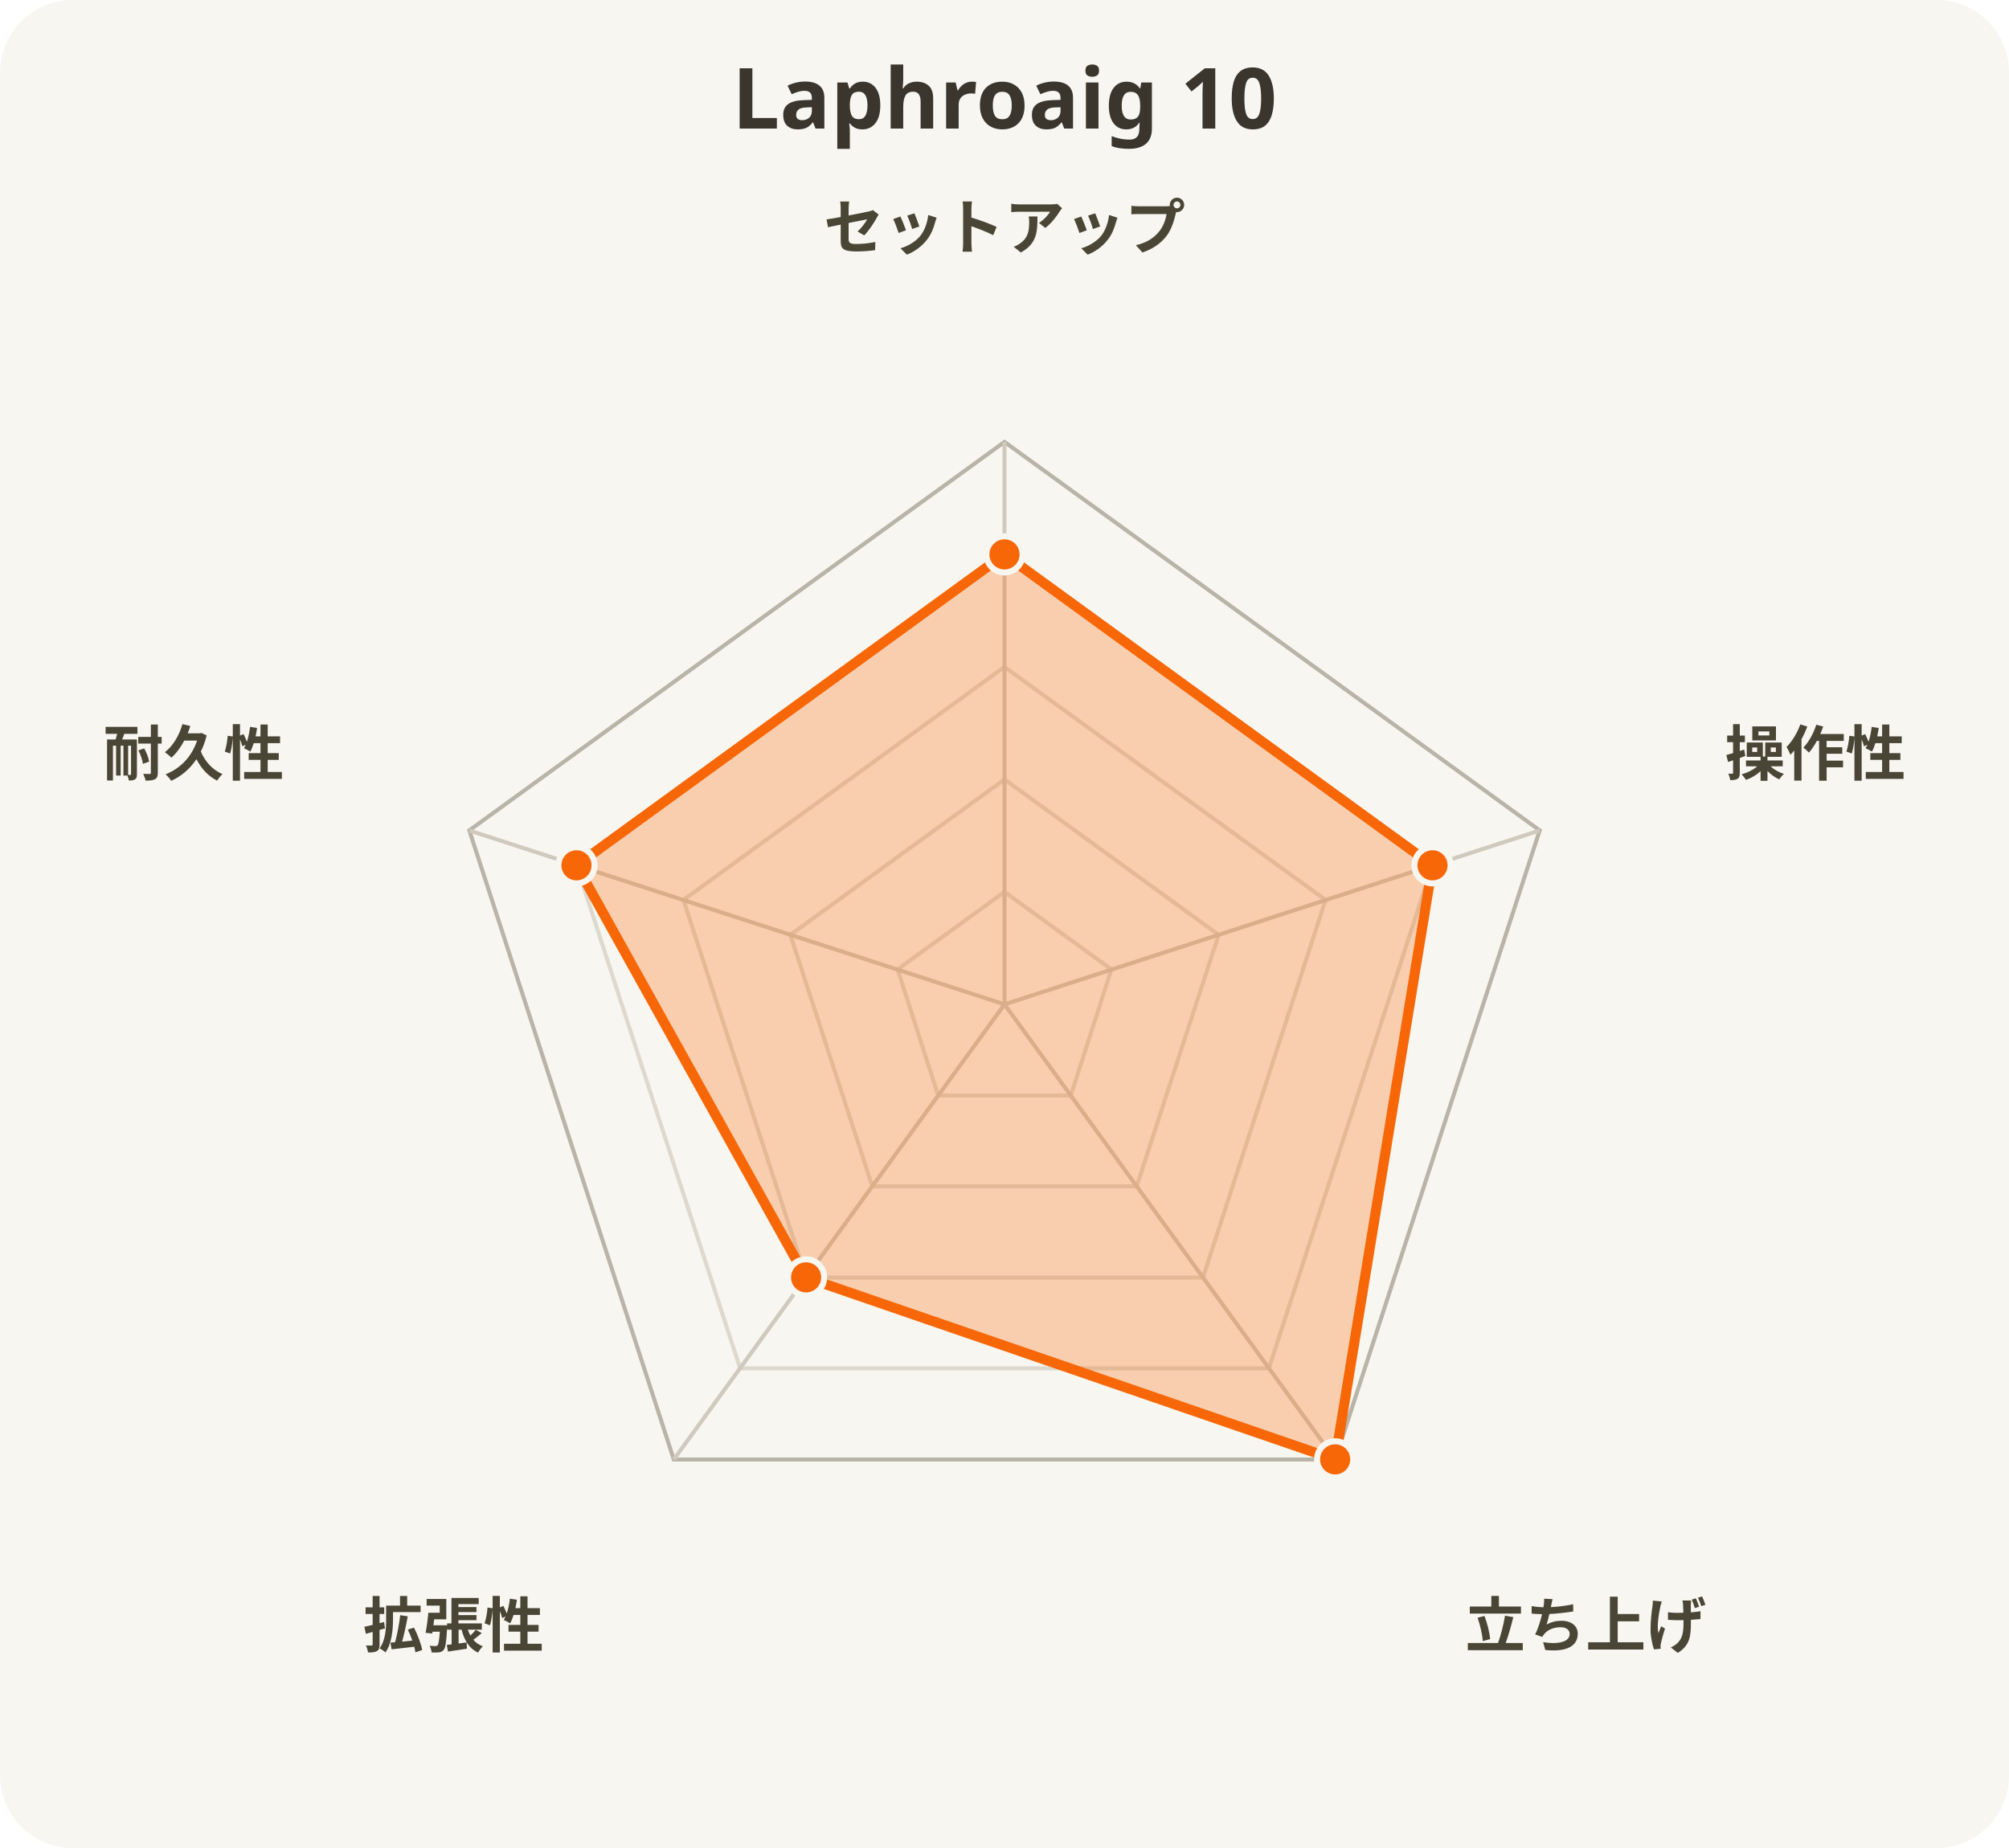
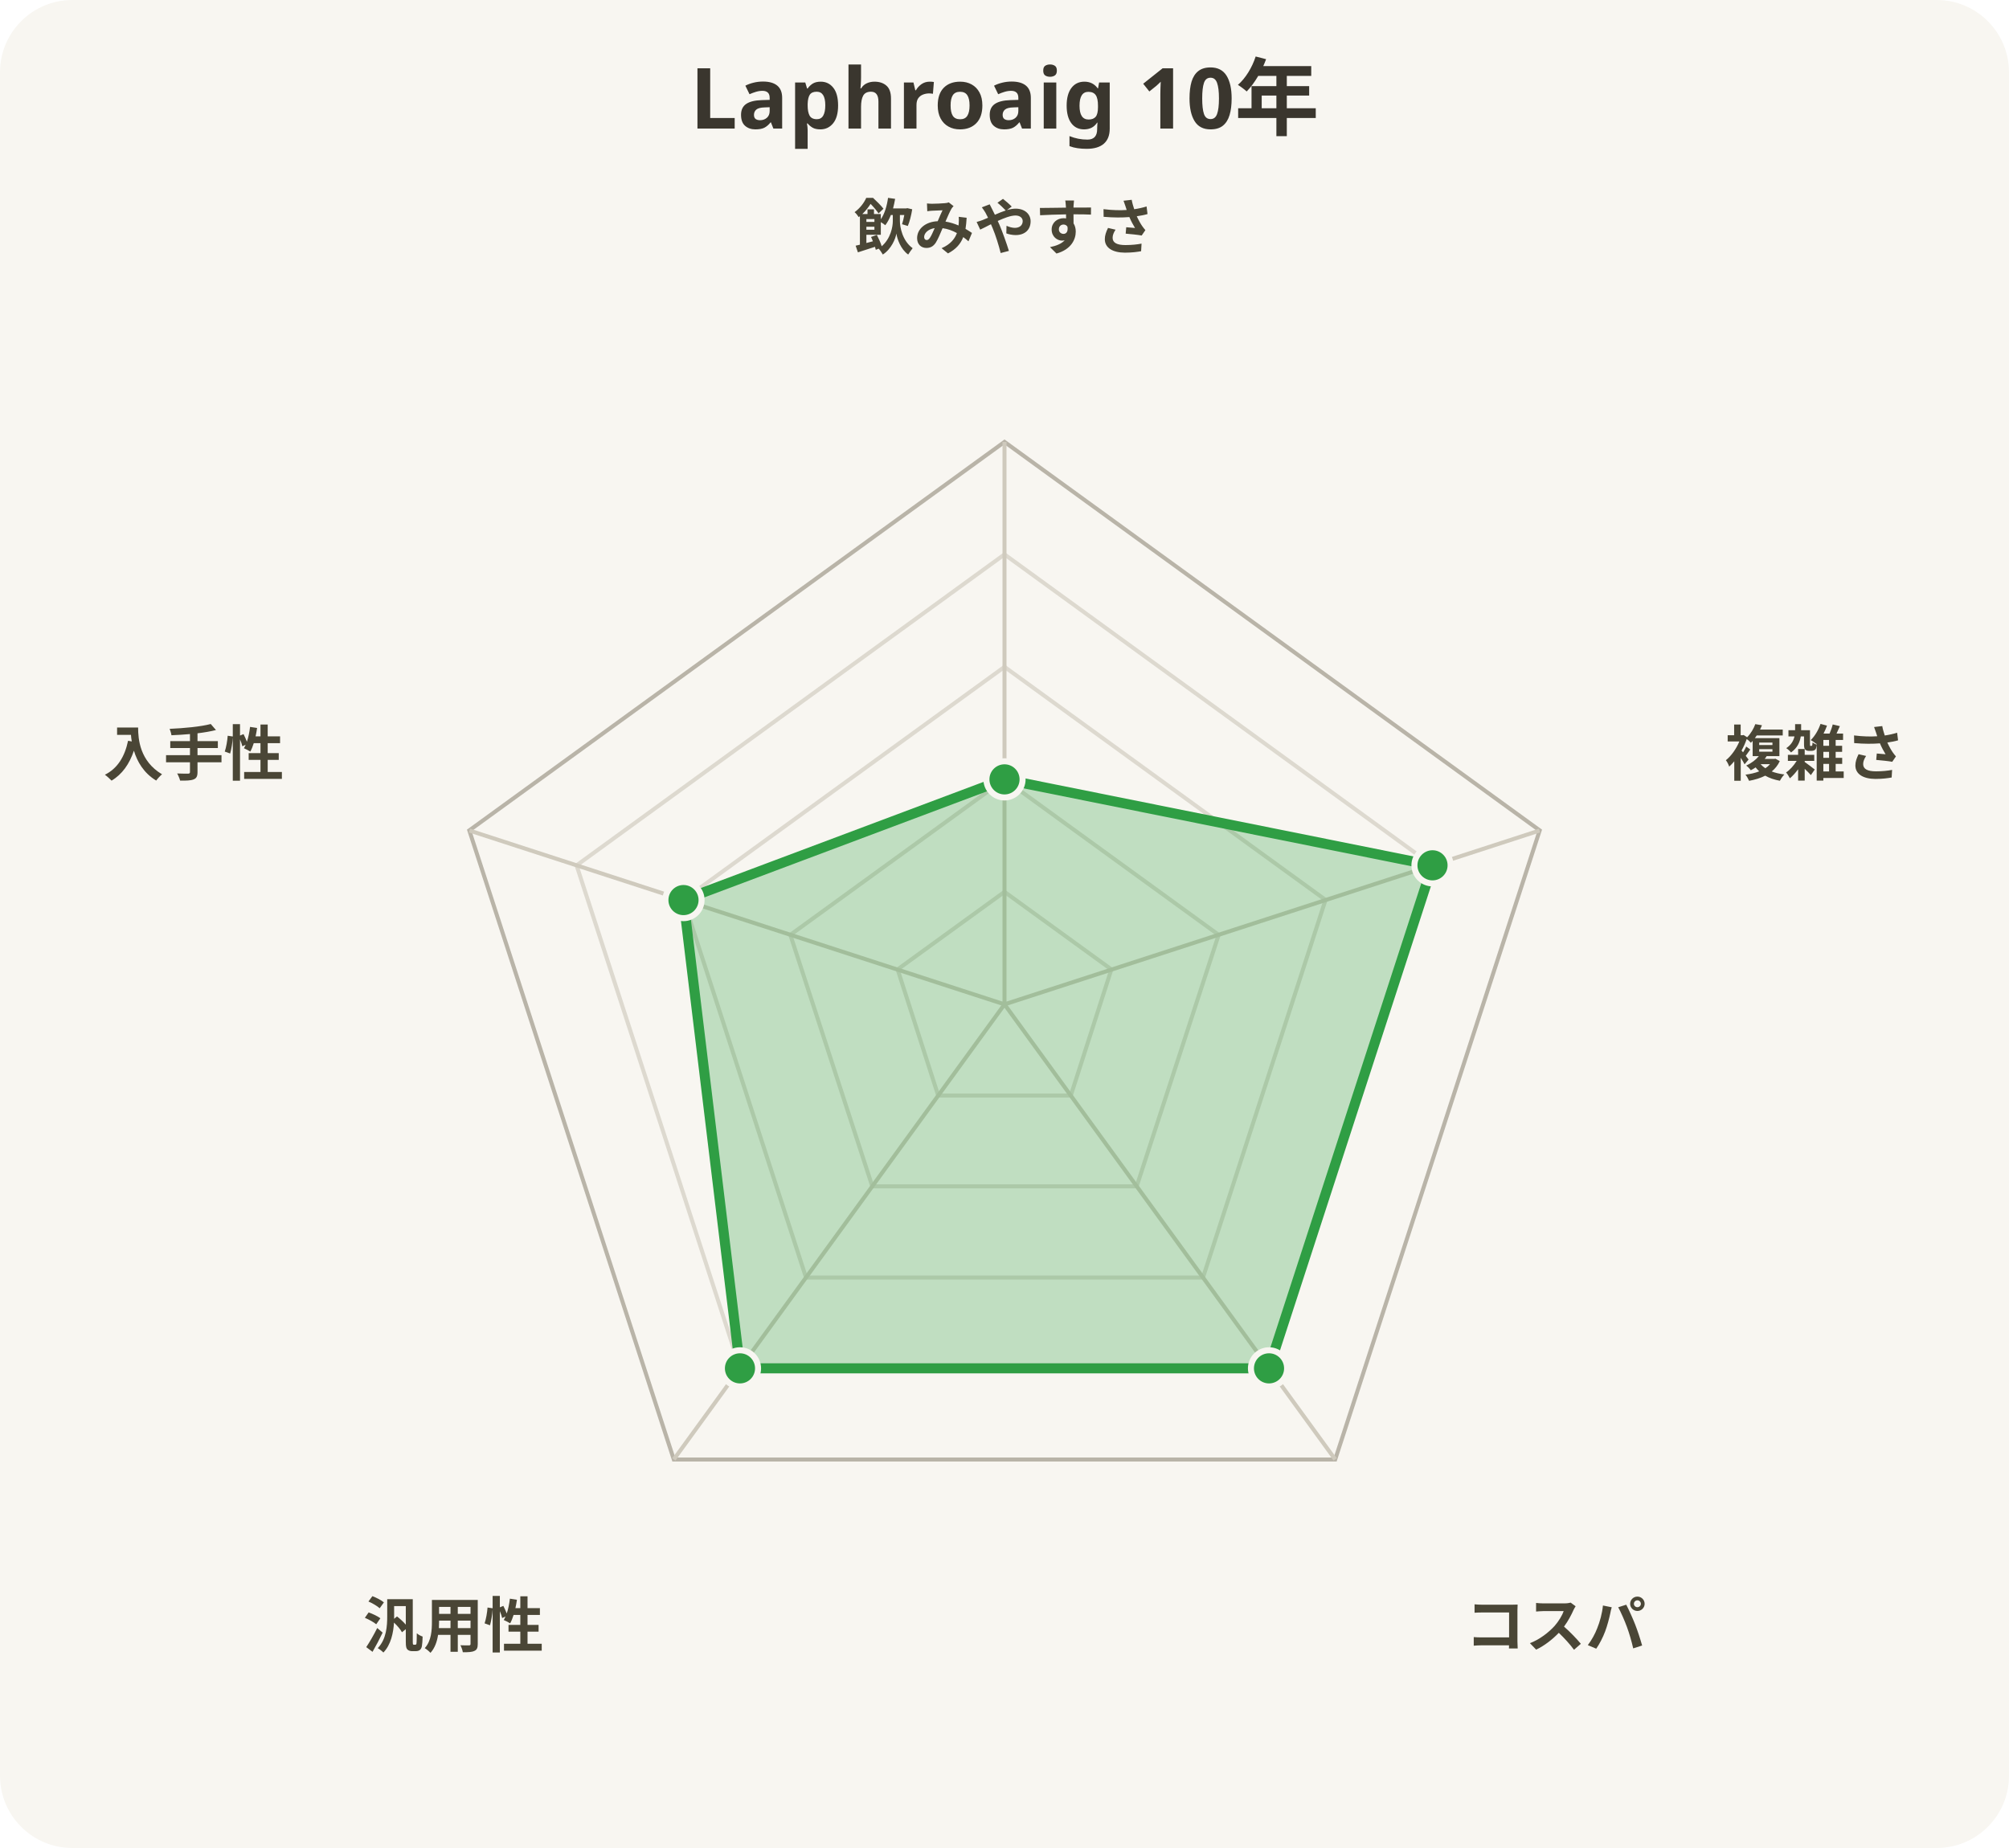
<svg xmlns="http://www.w3.org/2000/svg" viewBox="0 0 500 460" font-family="'Hiragino Sans','Noto Sans JP',sans-serif">
  <rect x="0" y="0" width="500" height="460" rx="18" fill="#F8F6F1" />
-   <text x="250" y="32" text-anchor="middle" font-size="21" font-weight="700" fill="#3A362E">Laphroaig 10</text>
+   <text x="250" y="32" text-anchor="middle" font-size="21" font-weight="700" fill="#3A362E">Laphroaig 10年</text>
  <polygon points="250.0,222.0 276.6,241.3 266.5,272.7 233.5,272.7 223.4,241.3 " fill="none" stroke="#DDD9CF" stroke-width="1" />
  <polygon points="250.0,194.0 303.3,232.7 282.9,295.3 217.1,295.3 196.7,232.7 " fill="none" stroke="#DDD9CF" stroke-width="1" />
  <polygon points="250.0,166.0 329.9,224.0 299.4,318.0 200.6,318.0 170.1,224.0 " fill="none" stroke="#DDD9CF" stroke-width="1" />
  <polygon points="250.0,138.0 356.5,215.4 315.8,340.6 184.2,340.6 143.5,215.4 " fill="none" stroke="#DDD9CF" stroke-width="1" />
  <polygon points="250.0,110.0 383.2,206.7 332.3,363.3 167.7,363.3 116.8,206.7 " fill="none" stroke="#B9B4A8" stroke-width="1" />
  <line x1="250" y1="250" x2="250" y2="110" stroke="#CFCABD" stroke-width="1" />
  <line x1="250" y1="250" x2="383.154" y2="206.74" stroke="#CFCABD" stroke-width="1" />
  <line x1="250" y1="250" x2="332.292" y2="363.26" stroke="#CFCABD" stroke-width="1" />
  <line x1="250" y1="250" x2="167.708" y2="363.26" stroke="#CFCABD" stroke-width="1" />
  <line x1="250" y1="250" x2="116.846" y2="206.74" stroke="#CFCABD" stroke-width="1" />
-   <text x="250" y="62" text-anchor="middle" font-size="15" font-weight="600" fill="#4A4636">セットアップ</text>
-   <text x="429.296" y="192.998" text-anchor="start" font-size="15" font-weight="600" fill="#4A4636">操作性</text>
-   <text x="364.628" y="410.002" text-anchor="start" font-size="15" font-weight="600" fill="#4A4636">立ち上げ</text>
-   <text x="135.372" y="410.002" text-anchor="end" font-size="15" font-weight="600" fill="#4A4636">拡張性</text>
-   <text x="70.704" y="192.998" text-anchor="end" font-size="15" font-weight="600" fill="#4A4636">耐久性</text>
-   <polygon points="250.0,138.0 356.5,215.4 332.3,363.3 200.6,318.0 143.5,215.4" fill="#F76707" fill-opacity="0.28" stroke="#F76707" stroke-width="2.5" stroke-linejoin="round" />
-   <circle cx="250" cy="138" r="4.5" fill="#F76707" stroke="#F8F6F1" stroke-width="1.5" />
-   <circle cx="356.523" cy="215.392" r="4.5" fill="#F76707" stroke="#F8F6F1" stroke-width="1.5" />
-   <circle cx="332.292" cy="363.26" r="4.5" fill="#F76707" stroke="#F8F6F1" stroke-width="1.5" />
-   <circle cx="200.625" cy="317.956" r="4.5" fill="#F76707" stroke="#F8F6F1" stroke-width="1.5" />
-   <circle cx="143.477" cy="215.392" r="4.5" fill="#F76707" stroke="#F8F6F1" stroke-width="1.5" />
+   <text x="250" y="62" text-anchor="middle" font-size="15" font-weight="600" fill="#4A4636">飲みやすさ</text>
+   <text x="429.296" y="192.998" text-anchor="start" font-size="15" font-weight="600" fill="#4A4636">複雑さ</text>
+   <text x="364.628" y="410.002" text-anchor="start" font-size="15" font-weight="600" fill="#4A4636">コスパ</text>
+   <text x="135.372" y="410.002" text-anchor="end" font-size="15" font-weight="600" fill="#4A4636">汎用性</text>
+   <text x="70.704" y="192.998" text-anchor="end" font-size="15" font-weight="600" fill="#4A4636">入手性</text>
+   <polygon points="250.0,194.0 356.5,215.4 315.8,340.6 184.2,340.6 170.1,224.0 " fill="#2F9E44" fill-opacity="0.28" stroke="#2F9E44" stroke-width="2.5" stroke-linejoin="round" />
+   <circle cx="250" cy="194" r="4.5" fill="#2F9E44" stroke="#F8F6F1" stroke-width="1.5" />
+   <circle cx="356.523" cy="215.392" r="4.5" fill="#2F9E44" stroke="#F8F6F1" stroke-width="1.5" />
+   <circle cx="315.834" cy="340.608" r="4.5" fill="#2F9E44" stroke="#F8F6F1" stroke-width="1.5" />
+   <circle cx="184.166" cy="340.608" r="4.5" fill="#2F9E44" stroke="#F8F6F1" stroke-width="1.5" />
+   <circle cx="170.108" cy="224.044" r="4.5" fill="#2F9E44" stroke="#F8F6F1" stroke-width="1.5" />
</svg>
